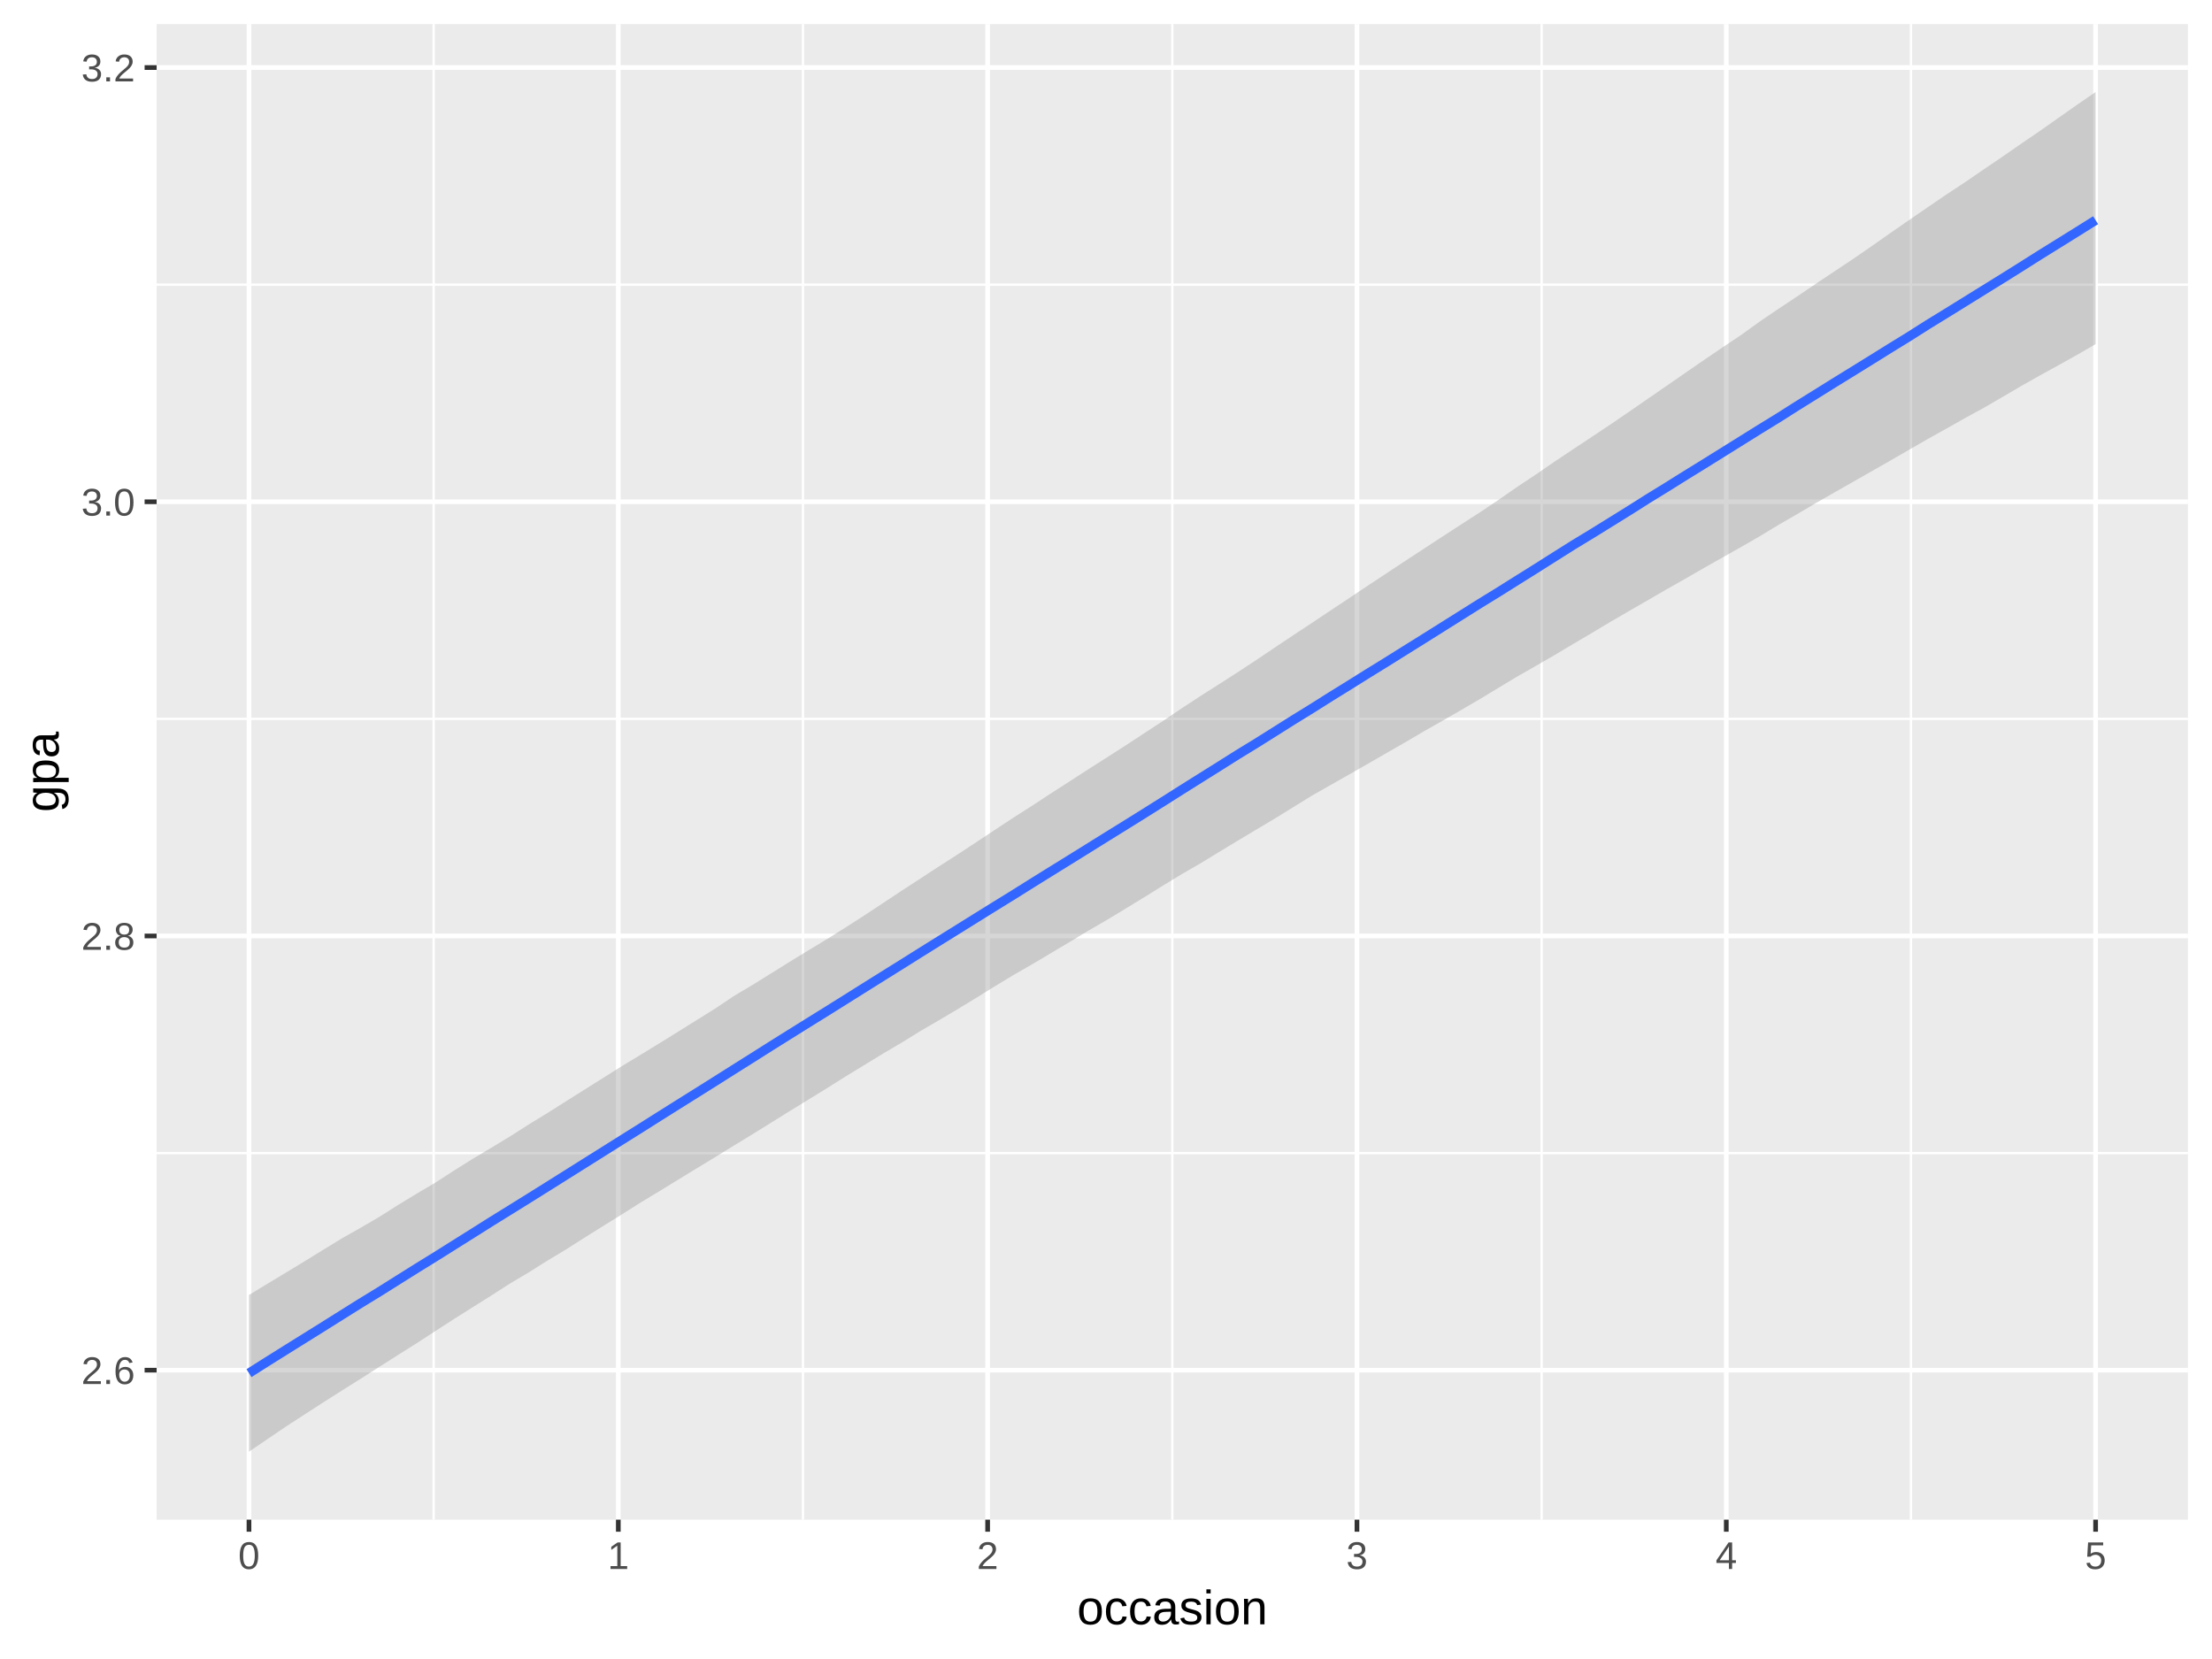
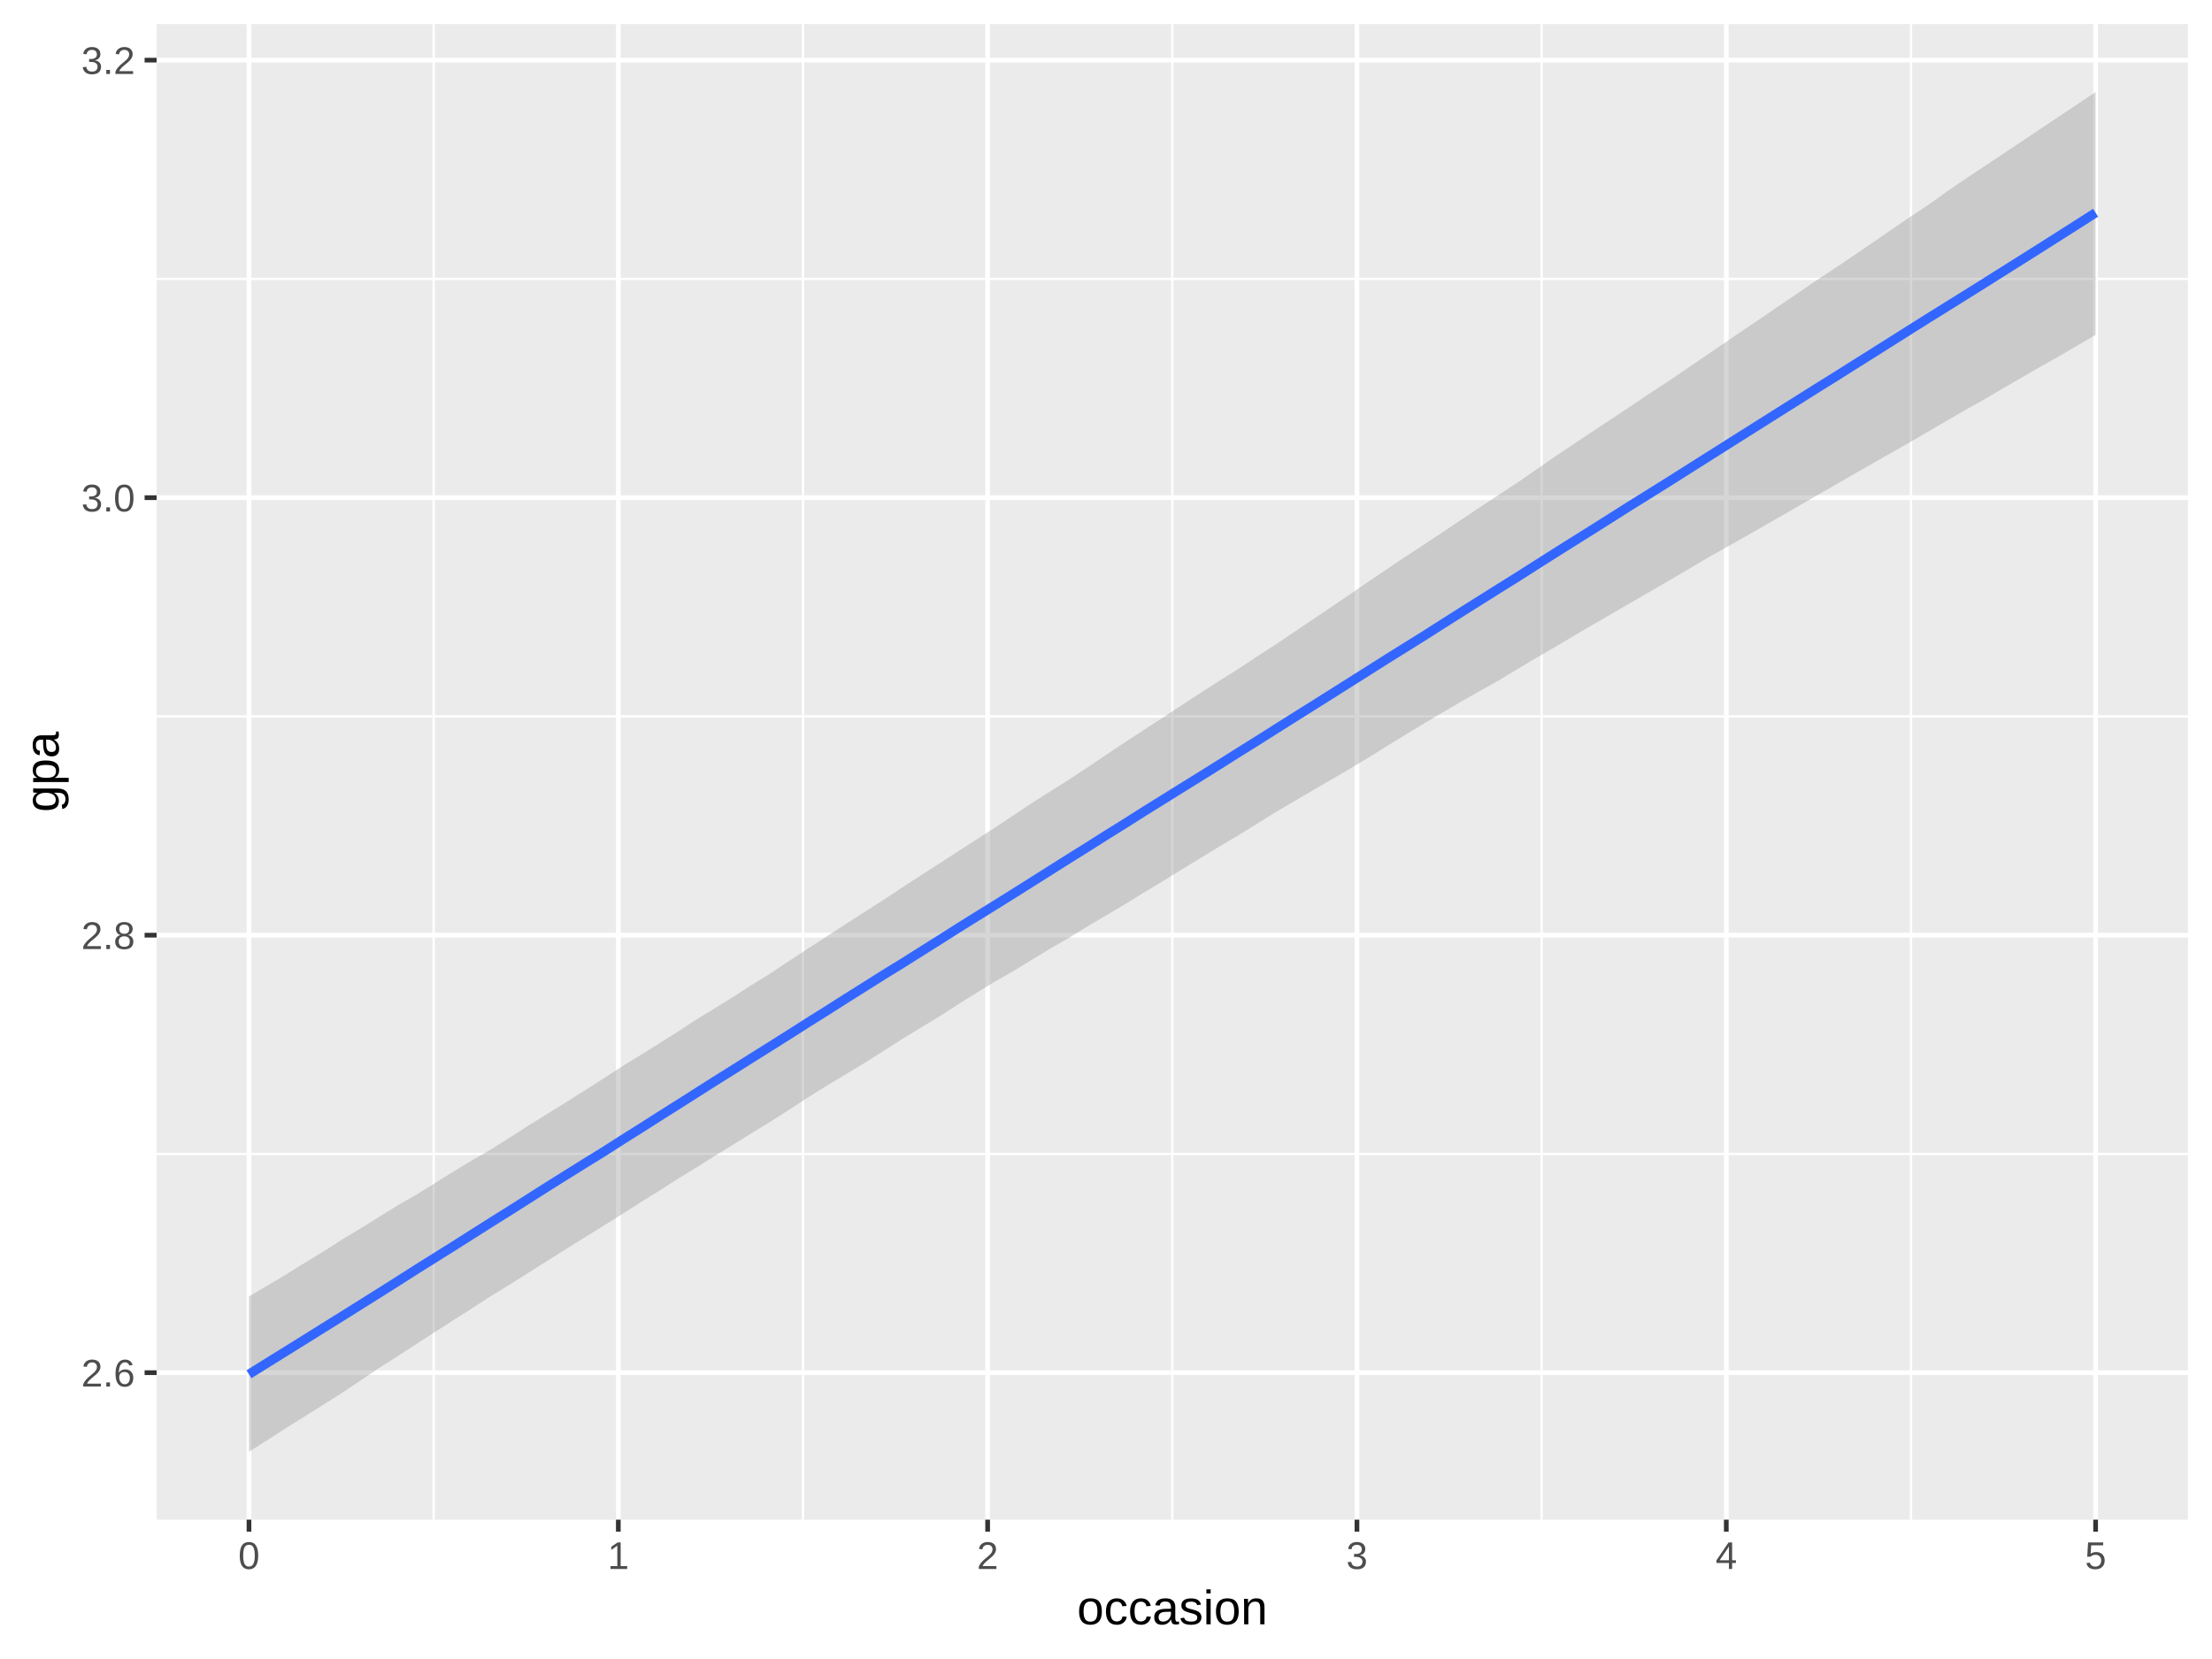
<svg xmlns="http://www.w3.org/2000/svg" class="svglite" width="504.00pt" height="378.00pt" viewBox="0 0 504.00 378.00">
  <defs>
    <style type="text/css">
    .svglite line, .svglite polyline, .svglite polygon, .svglite path, .svglite rect, .svglite circle {
      fill: none;
      stroke: #000000;
      stroke-linecap: round;
      stroke-linejoin: round;
      stroke-miterlimit: 10.00;
    }
  </style>
  </defs>
  <rect width="100%" height="100%" style="stroke: none; fill: none;" />
  <defs>
    <clipPath id="cpMC4wMHw1MDQuMDB8MC4wMHwzNzguMDA=">
      <rect x="0.00" y="0.00" width="504.00" height="378.00" />
    </clipPath>
  </defs>
  <g clip-path="url(#cpMC4wMHw1MDQuMDB8MC4wMHwzNzguMDA=)">
    <rect x="0.00" y="0.00" width="504.00" height="378.00" style="stroke-width: 1.07; stroke: #FFFFFF; fill: #FFFFFF;" />
  </g>
  <defs>
    <clipPath id="cpMzUuNjl8NDk4LjUyfDUuNDh8MzQ2LjI1">
      <rect x="35.69" y="5.48" width="462.83" height="340.77" />
    </clipPath>
  </defs>
  <g clip-path="url(#cpMzUuNjl8NDk4LjUyfDUuNDh8MzQ2LjI1)">
    <rect x="35.69" y="5.48" width="462.83" height="340.77" style="stroke-width: 1.07; stroke: none; fill: #EBEBEB;" />
-     <polyline points="35.69,262.73 498.52,262.73 " style="stroke-width: 0.53; stroke: #FFFFFF; stroke-linecap: butt;" />
-     <polyline points="35.69,163.79 498.52,163.79 " style="stroke-width: 0.53; stroke: #FFFFFF; stroke-linecap: butt;" />
-     <polyline points="35.69,64.86 498.52,64.86 " style="stroke-width: 0.53; stroke: #FFFFFF; stroke-linecap: butt;" />
+     <polyline points="35.69,262.92 498.52,262.92 " style="stroke-width: 0.53; stroke: #FFFFFF; stroke-linecap: butt;" />
+     <polyline points="35.69,163.23 498.52,163.23 " style="stroke-width: 0.53; stroke: #FFFFFF; stroke-linecap: butt;" />
+     <polyline points="35.69,63.55 498.52,63.55 " style="stroke-width: 0.53; stroke: #FFFFFF; stroke-linecap: butt;" />
    <polyline points="98.81,346.25 98.81,5.48 " style="stroke-width: 0.53; stroke: #FFFFFF; stroke-linecap: butt;" />
    <polyline points="182.96,346.25 182.96,5.48 " style="stroke-width: 0.53; stroke: #FFFFFF; stroke-linecap: butt;" />
    <polyline points="267.11,346.25 267.11,5.48 " style="stroke-width: 0.53; stroke: #FFFFFF; stroke-linecap: butt;" />
    <polyline points="351.26,346.25 351.26,5.48 " style="stroke-width: 0.53; stroke: #FFFFFF; stroke-linecap: butt;" />
    <polyline points="435.41,346.25 435.41,5.48 " style="stroke-width: 0.53; stroke: #FFFFFF; stroke-linecap: butt;" />
-     <polyline points="35.69,312.19 498.52,312.19 " style="stroke-width: 1.07; stroke: #FFFFFF; stroke-linecap: butt;" />
-     <polyline points="35.69,213.26 498.52,213.26 " style="stroke-width: 1.07; stroke: #FFFFFF; stroke-linecap: butt;" />
-     <polyline points="35.69,114.33 498.52,114.33 " style="stroke-width: 1.07; stroke: #FFFFFF; stroke-linecap: butt;" />
-     <polyline points="35.69,15.39 498.52,15.39 " style="stroke-width: 1.07; stroke: #FFFFFF; stroke-linecap: butt;" />
+     <polyline points="35.69,312.76 498.52,312.76 " style="stroke-width: 1.07; stroke: #FFFFFF; stroke-linecap: butt;" />
+     <polyline points="35.69,213.08 498.52,213.08 " style="stroke-width: 1.07; stroke: #FFFFFF; stroke-linecap: butt;" />
+     <polyline points="35.69,113.39 498.52,113.39 " style="stroke-width: 1.07; stroke: #FFFFFF; stroke-linecap: butt;" />
+     <polyline points="35.69,13.70 498.52,13.70 " style="stroke-width: 1.07; stroke: #FFFFFF; stroke-linecap: butt;" />
    <polyline points="56.73,346.25 56.73,5.48 " style="stroke-width: 1.07; stroke: #FFFFFF; stroke-linecap: butt;" />
    <polyline points="140.88,346.25 140.88,5.48 " style="stroke-width: 1.07; stroke: #FFFFFF; stroke-linecap: butt;" />
    <polyline points="225.03,346.25 225.03,5.48 " style="stroke-width: 1.07; stroke: #FFFFFF; stroke-linecap: butt;" />
    <polyline points="309.18,346.25 309.18,5.48 " style="stroke-width: 1.07; stroke: #FFFFFF; stroke-linecap: butt;" />
    <polyline points="393.33,346.25 393.33,5.48 " style="stroke-width: 1.07; stroke: #FFFFFF; stroke-linecap: butt;" />
    <polyline points="477.48,346.25 477.48,5.48 " style="stroke-width: 1.07; stroke: #FFFFFF; stroke-linecap: butt;" />
-     <polygon points="56.73,295.06 60.98,292.47 65.23,289.91 69.48,287.33 73.73,284.71 77.98,282.11 82.23,279.71 86.48,277.23 90.73,274.53 94.98,271.94 99.23,269.44 103.48,266.69 107.73,264.02 111.98,261.49 116.23,258.91 120.48,256.20 124.73,253.60 128.98,250.91 133.23,248.24 137.48,245.57 141.73,242.89 145.98,240.32 150.23,237.72 154.48,235.08 158.73,232.43 162.98,229.78 167.23,226.93 171.48,224.40 175.73,221.76 179.98,219.11 184.23,216.51 188.48,213.94 192.73,211.28 196.98,208.55 201.23,205.74 205.48,202.92 209.73,200.16 213.98,197.38 218.23,194.66 222.48,191.87 226.73,189.05 230.98,186.25 235.23,183.54 239.48,180.75 243.73,178.02 247.98,175.27 252.23,172.56 256.48,169.84 260.73,167.05 264.98,164.27 269.23,161.40 273.48,158.61 277.73,155.91 281.98,153.18 286.23,150.39 290.48,147.53 294.73,144.69 298.98,141.89 303.23,139.06 307.48,136.23 311.73,133.39 315.98,130.58 320.23,127.77 324.48,124.99 328.73,122.21 332.98,119.45 337.23,116.71 341.48,113.86 345.73,110.91 349.98,108.09 354.23,105.16 358.48,102.33 362.73,99.51 366.98,96.68 371.23,93.78 375.48,90.84 379.73,87.91 383.98,84.97 388.23,82.04 392.48,79.15 396.73,76.31 400.98,73.24 405.23,70.36 409.48,67.54 413.73,64.66 417.98,61.83 422.23,59.00 426.48,56.07 430.73,53.08 434.98,50.14 439.23,47.22 443.48,44.32 447.73,41.52 451.98,38.60 456.23,35.72 460.48,32.77 464.73,29.87 468.98,26.88 473.23,23.89 477.48,20.97 477.48,78.41 473.23,80.87 468.98,83.24 464.73,85.58 460.48,87.98 456.23,90.47 451.98,92.94 447.73,95.26 443.48,97.66 439.23,100.03 434.98,102.48 430.73,104.93 426.48,107.36 422.23,109.78 417.98,112.20 413.73,114.63 409.48,117.14 405.23,119.59 400.98,122.17 396.73,124.62 392.48,127.02 388.23,129.42 383.98,131.87 379.73,134.28 375.48,136.74 371.23,139.19 366.98,141.66 362.73,144.20 358.48,146.71 354.23,149.24 349.98,151.70 345.73,154.13 341.48,156.69 337.23,159.26 332.98,161.74 328.73,164.19 324.48,166.60 320.23,169.10 315.98,171.54 311.73,173.99 307.48,176.42 303.23,178.83 298.98,181.25 294.73,183.87 290.48,186.50 286.23,189.03 281.98,191.57 277.73,194.14 273.48,196.74 269.23,199.19 264.98,201.78 260.73,204.42 256.48,207.02 252.23,209.59 247.98,212.05 243.73,214.62 239.48,217.15 235.23,219.68 230.98,222.12 226.73,224.69 222.48,227.33 218.23,229.92 213.98,232.44 209.73,234.91 205.48,237.54 201.23,240.04 196.98,242.64 192.73,245.23 188.48,247.91 184.23,250.52 179.98,253.13 175.73,255.78 171.48,258.42 167.23,261.01 162.98,263.63 158.73,266.21 154.48,268.81 150.23,271.42 145.98,273.98 141.73,276.68 137.48,279.31 133.23,281.97 128.98,284.68 124.73,287.23 120.48,289.91 116.23,292.43 111.98,295.16 107.73,297.83 103.48,300.51 99.23,303.26 94.98,306.03 90.73,308.70 86.48,311.40 82.23,314.12 77.98,316.78 73.73,319.49 69.48,322.23 65.23,324.99 60.98,327.87 56.73,330.76 " style="stroke-width: 0.00; stroke: none; fill: #999999; fill-opacity: 0.40;" />
-     <polyline points="56.73,295.06 60.98,292.47 65.23,289.91 69.48,287.33 73.73,284.71 77.98,282.11 82.23,279.71 86.48,277.23 90.73,274.53 94.98,271.94 99.23,269.44 103.48,266.69 107.73,264.02 111.98,261.49 116.23,258.91 120.48,256.20 124.73,253.60 128.98,250.91 133.23,248.24 137.48,245.57 141.73,242.89 145.98,240.32 150.23,237.72 154.48,235.08 158.73,232.43 162.98,229.78 167.23,226.93 171.48,224.40 175.73,221.76 179.98,219.11 184.23,216.51 188.48,213.94 192.73,211.28 196.98,208.55 201.23,205.74 205.48,202.92 209.73,200.16 213.98,197.38 218.23,194.66 222.48,191.87 226.73,189.05 230.98,186.25 235.23,183.54 239.48,180.75 243.73,178.02 247.98,175.27 252.23,172.56 256.48,169.84 260.73,167.05 264.98,164.27 269.23,161.40 273.48,158.61 277.73,155.91 281.98,153.18 286.23,150.39 290.48,147.53 294.73,144.69 298.98,141.89 303.23,139.06 307.48,136.23 311.73,133.39 315.98,130.58 320.23,127.77 324.48,124.99 328.73,122.21 332.98,119.45 337.23,116.71 341.48,113.86 345.73,110.91 349.98,108.09 354.23,105.16 358.48,102.33 362.73,99.51 366.98,96.68 371.23,93.78 375.48,90.84 379.73,87.91 383.98,84.97 388.23,82.04 392.48,79.15 396.73,76.31 400.98,73.24 405.23,70.36 409.48,67.54 413.73,64.66 417.98,61.83 422.23,59.00 426.48,56.07 430.73,53.08 434.98,50.14 439.23,47.22 443.48,44.32 447.73,41.52 451.98,38.60 456.23,35.72 460.48,32.77 464.73,29.87 468.98,26.88 473.23,23.89 477.48,20.97 " style="stroke-width: 2.13; stroke: none;" />
-     <polyline points="477.48,78.41 473.23,80.87 468.98,83.24 464.73,85.58 460.48,87.98 456.23,90.47 451.98,92.94 447.73,95.26 443.48,97.66 439.23,100.03 434.98,102.48 430.73,104.93 426.48,107.36 422.23,109.78 417.98,112.20 413.73,114.63 409.48,117.14 405.23,119.59 400.98,122.17 396.73,124.62 392.48,127.02 388.23,129.42 383.98,131.87 379.73,134.28 375.48,136.74 371.23,139.19 366.98,141.66 362.73,144.20 358.48,146.71 354.23,149.24 349.98,151.70 345.73,154.13 341.48,156.69 337.23,159.26 332.98,161.74 328.73,164.19 324.48,166.60 320.23,169.10 315.98,171.54 311.73,173.99 307.48,176.42 303.23,178.83 298.98,181.25 294.73,183.87 290.48,186.50 286.23,189.03 281.98,191.57 277.73,194.14 273.48,196.74 269.23,199.19 264.98,201.78 260.73,204.42 256.48,207.02 252.23,209.59 247.98,212.05 243.73,214.62 239.48,217.15 235.23,219.68 230.98,222.12 226.73,224.69 222.48,227.33 218.23,229.92 213.98,232.44 209.73,234.91 205.48,237.54 201.23,240.04 196.98,242.64 192.73,245.23 188.48,247.91 184.23,250.52 179.98,253.13 175.73,255.78 171.48,258.42 167.23,261.01 162.98,263.63 158.73,266.21 154.48,268.81 150.23,271.42 145.98,273.98 141.73,276.68 137.48,279.31 133.23,281.97 128.98,284.68 124.73,287.23 120.48,289.91 116.23,292.43 111.98,295.16 107.73,297.83 103.48,300.51 99.23,303.26 94.98,306.03 90.73,308.70 86.48,311.40 82.23,314.12 77.98,316.78 73.73,319.49 69.48,322.23 65.23,324.99 60.98,327.87 56.73,330.76 " style="stroke-width: 2.13; stroke: none;" />
-     <polyline points="56.73,312.87 60.98,310.18 65.23,307.52 69.48,304.87 73.73,302.22 77.98,299.55 82.23,296.89 86.48,294.29 90.73,291.62 94.98,288.95 99.23,286.33 103.48,283.66 107.73,280.99 111.98,278.31 116.23,275.68 120.48,273.04 124.73,270.38 128.98,267.71 133.23,265.04 137.48,262.37 141.73,259.70 145.98,257.04 150.23,254.35 154.48,251.68 158.73,249.02 162.98,246.35 167.23,243.66 171.48,240.99 175.73,238.30 179.98,235.64 184.23,232.99 188.48,230.35 192.73,227.69 196.98,225.02 201.23,222.36 205.48,219.71 209.73,217.04 213.98,214.39 218.23,211.75 222.48,209.10 226.73,206.46 230.98,203.84 235.23,201.17 239.48,198.53 243.73,195.90 247.98,193.26 252.23,190.61 256.48,187.98 260.73,185.33 264.98,182.66 269.23,179.97 273.48,177.30 277.73,174.64 281.98,171.96 286.23,169.36 290.48,166.69 294.73,164.01 298.98,161.39 303.23,158.71 307.48,156.08 311.73,153.42 315.98,150.80 320.23,148.14 324.48,145.49 328.73,142.82 332.98,140.15 337.23,137.48 341.48,134.87 345.73,132.20 349.98,129.54 354.23,126.85 358.48,124.17 362.73,121.59 366.98,118.96 371.23,116.32 375.48,113.63 379.73,111.02 383.98,108.36 388.23,105.74 392.48,103.09 396.73,100.44 400.98,97.79 405.23,95.18 409.48,92.48 413.73,89.84 417.98,87.19 422.23,84.57 426.48,81.94 430.73,79.29 434.98,76.68 439.23,73.98 443.48,71.37 447.73,68.74 451.98,66.10 456.23,63.47 460.48,60.81 464.73,58.12 468.98,55.48 473.23,52.84 477.48,50.17 " style="stroke-width: 2.13; stroke: #3366FF; stroke-linecap: butt;" />
+     <polygon points="56.73,295.38 60.98,292.89 65.23,290.36 69.48,287.71 73.73,285.13 77.98,282.40 82.23,279.85 86.48,277.20 90.73,274.57 94.98,272.14 99.23,269.50 103.48,266.84 107.73,264.28 111.98,261.81 116.23,259.14 120.48,256.41 124.73,253.79 128.98,251.14 133.23,248.46 137.48,245.75 141.73,242.98 145.98,240.37 150.23,237.72 154.48,235.03 158.73,232.26 162.98,229.67 167.23,227.01 171.48,224.30 175.73,221.67 179.98,218.83 184.23,216.04 188.48,213.29 192.73,210.52 196.98,207.80 201.23,205.08 205.48,202.26 209.73,199.50 213.98,196.78 218.23,194.01 222.48,191.29 226.73,188.54 230.98,185.72 235.23,182.90 239.48,180.20 243.73,177.53 247.98,174.73 252.23,171.84 256.48,169.02 260.73,166.24 264.98,163.48 269.23,160.69 273.48,157.91 277.73,155.19 281.98,152.52 286.23,149.70 290.48,146.96 294.73,144.09 298.98,141.24 303.23,138.37 307.48,135.49 311.73,132.56 315.98,129.71 320.23,126.84 324.48,124.07 328.73,121.25 332.98,118.39 337.23,115.56 341.48,112.75 345.73,109.97 349.98,107.03 354.23,104.08 358.48,101.22 362.73,98.40 366.98,95.59 371.23,92.77 375.48,89.90 379.73,87.14 383.98,84.24 388.23,81.35 392.48,78.45 396.73,75.55 400.98,72.68 405.23,69.77 409.48,66.91 413.73,63.98 417.98,61.19 422.23,58.31 426.48,55.42 430.73,52.49 434.98,49.57 439.23,46.77 443.48,43.72 447.73,40.81 451.98,37.99 456.23,35.16 460.48,32.32 464.73,29.48 468.98,26.64 473.23,23.81 477.48,20.97 477.48,76.31 473.23,78.78 468.98,81.27 464.73,83.66 460.48,86.11 456.23,88.58 451.98,91.09 447.73,93.45 443.48,95.92 439.23,98.40 434.98,100.87 430.73,103.29 426.48,105.70 422.23,108.14 417.98,110.59 413.73,113.03 409.48,115.48 405.23,117.93 400.98,120.37 396.73,122.79 392.48,125.19 388.23,127.59 383.98,130.12 379.73,132.62 375.48,135.06 371.23,137.52 366.98,140.00 362.73,142.45 358.48,144.95 354.23,147.47 349.98,149.92 345.73,152.46 341.48,155.03 337.23,157.41 332.98,159.83 328.73,162.31 324.48,164.84 320.23,167.41 315.98,170.02 311.73,172.66 307.48,175.21 303.23,177.70 298.98,180.16 294.73,182.66 290.48,185.15 286.23,187.81 281.98,190.43 277.73,192.94 273.48,195.54 269.23,198.13 264.98,200.75 260.73,203.30 256.48,205.93 252.23,208.45 247.98,210.96 243.73,213.58 239.48,216.03 235.23,218.60 230.98,221.21 226.73,223.63 222.48,226.23 218.23,228.89 213.98,231.63 209.73,234.20 205.48,236.80 201.23,239.50 196.98,242.20 192.73,244.76 188.48,247.31 184.23,249.96 179.98,252.74 175.73,255.45 171.48,258.05 167.23,260.69 162.98,263.30 158.73,265.98 154.48,268.57 150.23,271.29 145.98,273.94 141.73,276.65 137.48,279.31 133.23,281.94 128.98,284.59 124.73,287.26 120.48,289.95 116.23,292.63 111.98,295.23 107.73,297.99 103.48,300.68 99.23,303.41 94.98,306.16 90.73,308.92 86.48,311.62 82.23,314.49 77.98,317.33 73.73,320.03 69.48,322.69 65.23,325.34 60.98,328.09 56.73,330.76 " style="stroke-width: 0.00; stroke: none; fill: #999999; fill-opacity: 0.40;" />
+     <polyline points="56.73,295.38 60.98,292.89 65.23,290.36 69.48,287.71 73.73,285.13 77.98,282.40 82.23,279.85 86.48,277.20 90.73,274.57 94.98,272.14 99.23,269.50 103.48,266.84 107.73,264.28 111.98,261.81 116.23,259.14 120.48,256.41 124.73,253.79 128.98,251.14 133.23,248.46 137.48,245.75 141.73,242.98 145.98,240.37 150.23,237.72 154.48,235.03 158.73,232.26 162.98,229.67 167.23,227.01 171.48,224.30 175.73,221.67 179.98,218.83 184.23,216.04 188.48,213.29 192.73,210.52 196.98,207.80 201.23,205.08 205.48,202.26 209.73,199.50 213.98,196.78 218.23,194.01 222.48,191.29 226.73,188.54 230.98,185.72 235.23,182.90 239.48,180.20 243.73,177.53 247.98,174.73 252.23,171.84 256.48,169.02 260.73,166.24 264.98,163.48 269.23,160.69 273.48,157.91 277.73,155.19 281.98,152.52 286.23,149.70 290.48,146.96 294.73,144.09 298.98,141.24 303.23,138.37 307.48,135.49 311.73,132.56 315.98,129.71 320.23,126.84 324.48,124.07 328.73,121.25 332.98,118.39 337.23,115.56 341.48,112.75 345.73,109.97 349.98,107.03 354.23,104.08 358.48,101.22 362.73,98.40 366.98,95.59 371.23,92.77 375.48,89.90 379.73,87.14 383.98,84.24 388.23,81.35 392.48,78.45 396.73,75.55 400.98,72.68 405.23,69.77 409.48,66.91 413.73,63.98 417.98,61.19 422.23,58.31 426.48,55.42 430.73,52.49 434.98,49.57 439.23,46.77 443.48,43.72 447.73,40.81 451.98,37.99 456.23,35.16 460.48,32.32 464.73,29.48 468.98,26.64 473.23,23.81 477.48,20.97 " style="stroke-width: 2.13; stroke: none;" />
+     <polyline points="477.48,76.31 473.23,78.78 468.98,81.27 464.73,83.66 460.48,86.11 456.23,88.58 451.98,91.09 447.73,93.45 443.48,95.92 439.23,98.40 434.98,100.87 430.73,103.29 426.48,105.70 422.23,108.14 417.98,110.59 413.73,113.03 409.48,115.48 405.23,117.93 400.98,120.37 396.73,122.79 392.48,125.19 388.23,127.59 383.98,130.12 379.73,132.62 375.48,135.06 371.23,137.52 366.98,140.00 362.73,142.45 358.48,144.95 354.23,147.47 349.98,149.92 345.73,152.46 341.48,155.03 337.23,157.41 332.98,159.83 328.73,162.31 324.48,164.84 320.23,167.41 315.98,170.02 311.73,172.66 307.48,175.21 303.23,177.70 298.98,180.16 294.73,182.66 290.48,185.15 286.23,187.81 281.98,190.43 277.73,192.94 273.48,195.54 269.23,198.13 264.98,200.75 260.73,203.30 256.48,205.93 252.23,208.45 247.98,210.96 243.73,213.58 239.48,216.03 235.23,218.60 230.98,221.21 226.73,223.63 222.48,226.23 218.23,228.89 213.98,231.63 209.73,234.20 205.48,236.80 201.23,239.50 196.98,242.20 192.73,244.76 188.48,247.31 184.23,249.96 179.98,252.74 175.73,255.45 171.48,258.05 167.23,260.69 162.98,263.30 158.73,265.98 154.48,268.57 150.23,271.29 145.98,273.94 141.73,276.65 137.48,279.31 133.23,281.94 128.98,284.59 124.73,287.26 120.48,289.95 116.23,292.63 111.98,295.23 107.73,297.99 103.48,300.68 99.23,303.41 94.98,306.16 90.73,308.92 86.48,311.62 82.23,314.49 77.98,317.33 73.73,320.03 69.48,322.69 65.23,325.34 60.98,328.09 56.73,330.76 " style="stroke-width: 2.13; stroke: none;" />
+     <polyline points="56.73,313.12 60.98,310.47 65.23,307.83 69.48,305.19 73.73,302.53 77.98,299.89 82.23,297.22 86.48,294.56 90.73,291.87 94.98,289.16 99.23,286.50 103.48,283.84 107.73,281.14 111.98,278.45 116.23,275.79 120.48,273.09 124.73,270.39 128.98,267.73 133.23,265.08 137.48,262.46 141.73,259.74 145.98,257.07 150.23,254.36 154.48,251.68 158.73,248.98 162.98,246.28 167.23,243.62 171.48,240.94 175.73,238.28 179.98,235.60 184.23,232.89 188.48,230.23 192.73,227.52 196.98,224.85 201.23,222.17 205.48,219.56 209.73,216.88 213.98,214.21 218.23,211.51 222.48,208.86 226.73,206.22 230.98,203.57 235.23,200.89 239.48,198.21 243.73,195.53 247.98,192.88 252.23,190.18 256.48,187.54 260.73,184.84 264.98,182.20 269.23,179.55 273.48,176.92 277.73,174.26 281.98,171.58 286.23,168.93 290.48,166.24 294.73,163.56 298.98,160.89 303.23,158.22 307.48,155.53 311.73,152.85 315.98,150.16 320.23,147.51 324.48,144.86 328.73,142.15 332.98,139.46 337.23,136.79 341.48,134.12 345.73,131.47 349.98,128.76 354.23,126.06 358.48,123.39 362.73,120.73 366.98,118.05 371.23,115.35 375.48,112.71 379.73,110.06 383.98,107.37 388.23,104.68 392.48,102.00 396.73,99.31 400.98,96.63 405.23,93.95 409.48,91.28 413.73,88.60 417.98,85.96 422.23,83.28 426.48,80.61 430.73,77.93 434.98,75.24 439.23,72.57 443.48,69.93 447.73,67.28 451.98,64.62 456.23,61.94 460.48,59.27 464.73,56.59 468.98,53.89 473.23,51.19 477.48,48.47 " style="stroke-width: 2.13; stroke: #3366FF; stroke-linecap: butt;" />
  </g>
  <g clip-path="url(#cpMC4wMHw1MDQuMDB8MC4wMHwzNzguMDA=)">
-     <text x="30.76" y="315.35" text-anchor="end" style="font-size: 8.80px; fill: #4D4D4D; font-family: Arial;" textLength="12.23px" lengthAdjust="spacingAndGlyphs">2.6</text>
-     <text x="30.76" y="216.41" text-anchor="end" style="font-size: 8.80px; fill: #4D4D4D; font-family: Arial;" textLength="12.23px" lengthAdjust="spacingAndGlyphs">2.8</text>
-     <text x="30.76" y="117.48" text-anchor="end" style="font-size: 8.80px; fill: #4D4D4D; font-family: Arial;" textLength="12.23px" lengthAdjust="spacingAndGlyphs">3.0</text>
-     <text x="30.76" y="18.55" text-anchor="end" style="font-size: 8.80px; fill: #4D4D4D; font-family: Arial;" textLength="12.23px" lengthAdjust="spacingAndGlyphs">3.2</text>
-     <polyline points="32.95,312.19 35.69,312.19 " style="stroke-width: 1.07; stroke: #333333; stroke-linecap: butt;" />
-     <polyline points="32.95,213.26 35.69,213.26 " style="stroke-width: 1.07; stroke: #333333; stroke-linecap: butt;" />
-     <polyline points="32.95,114.33 35.69,114.33 " style="stroke-width: 1.07; stroke: #333333; stroke-linecap: butt;" />
-     <polyline points="32.95,15.39 35.69,15.39 " style="stroke-width: 1.07; stroke: #333333; stroke-linecap: butt;" />
+     <text x="30.76" y="315.92" text-anchor="end" style="font-size: 8.80px; fill: #4D4D4D; font-family: Arial;" textLength="12.23px" lengthAdjust="spacingAndGlyphs">2.6</text>
+     <text x="30.76" y="216.23" text-anchor="end" style="font-size: 8.80px; fill: #4D4D4D; font-family: Arial;" textLength="12.23px" lengthAdjust="spacingAndGlyphs">2.8</text>
+     <text x="30.76" y="116.54" text-anchor="end" style="font-size: 8.80px; fill: #4D4D4D; font-family: Arial;" textLength="12.23px" lengthAdjust="spacingAndGlyphs">3.0</text>
+     <text x="30.76" y="16.86" text-anchor="end" style="font-size: 8.80px; fill: #4D4D4D; font-family: Arial;" textLength="12.23px" lengthAdjust="spacingAndGlyphs">3.2</text>
+     <polyline points="32.95,312.76 35.69,312.76 " style="stroke-width: 1.07; stroke: #333333; stroke-linecap: butt;" />
+     <polyline points="32.95,213.08 35.69,213.08 " style="stroke-width: 1.07; stroke: #333333; stroke-linecap: butt;" />
+     <polyline points="32.95,113.39 35.69,113.39 " style="stroke-width: 1.07; stroke: #333333; stroke-linecap: butt;" />
+     <polyline points="32.95,13.70 35.69,13.70 " style="stroke-width: 1.07; stroke: #333333; stroke-linecap: butt;" />
    <polyline points="56.73,348.99 56.73,346.25 " style="stroke-width: 1.07; stroke: #333333; stroke-linecap: butt;" />
    <polyline points="140.88,348.99 140.88,346.25 " style="stroke-width: 1.07; stroke: #333333; stroke-linecap: butt;" />
    <polyline points="225.03,348.99 225.03,346.25 " style="stroke-width: 1.07; stroke: #333333; stroke-linecap: butt;" />
    <polyline points="309.18,348.99 309.18,346.25 " style="stroke-width: 1.07; stroke: #333333; stroke-linecap: butt;" />
    <polyline points="393.33,348.99 393.33,346.25 " style="stroke-width: 1.07; stroke: #333333; stroke-linecap: butt;" />
    <polyline points="477.48,348.99 477.48,346.25 " style="stroke-width: 1.07; stroke: #333333; stroke-linecap: butt;" />
    <text x="56.73" y="357.49" text-anchor="middle" style="font-size: 8.80px; fill: #4D4D4D; font-family: Arial;" textLength="4.90px" lengthAdjust="spacingAndGlyphs">0</text>
    <text x="140.88" y="357.49" text-anchor="middle" style="font-size: 8.80px; fill: #4D4D4D; font-family: Arial;" textLength="4.90px" lengthAdjust="spacingAndGlyphs">1</text>
    <text x="225.03" y="357.49" text-anchor="middle" style="font-size: 8.80px; fill: #4D4D4D; font-family: Arial;" textLength="4.90px" lengthAdjust="spacingAndGlyphs">2</text>
    <text x="309.18" y="357.49" text-anchor="middle" style="font-size: 8.80px; fill: #4D4D4D; font-family: Arial;" textLength="4.90px" lengthAdjust="spacingAndGlyphs">3</text>
    <text x="393.33" y="357.49" text-anchor="middle" style="font-size: 8.80px; fill: #4D4D4D; font-family: Arial;" textLength="4.90px" lengthAdjust="spacingAndGlyphs">4</text>
    <text x="477.48" y="357.49" text-anchor="middle" style="font-size: 8.80px; fill: #4D4D4D; font-family: Arial;" textLength="4.90px" lengthAdjust="spacingAndGlyphs">5</text>
    <text x="267.11" y="370.10" text-anchor="middle" style="font-size: 11.00px; font-family: Arial;" textLength="43.42px" lengthAdjust="spacingAndGlyphs">occasion</text>
    <text transform="translate(13.37,175.87) rotate(-90)" text-anchor="middle" style="font-size: 11.00px; font-family: Arial;" textLength="18.36px" lengthAdjust="spacingAndGlyphs">gpa</text>
  </g>
</svg>
